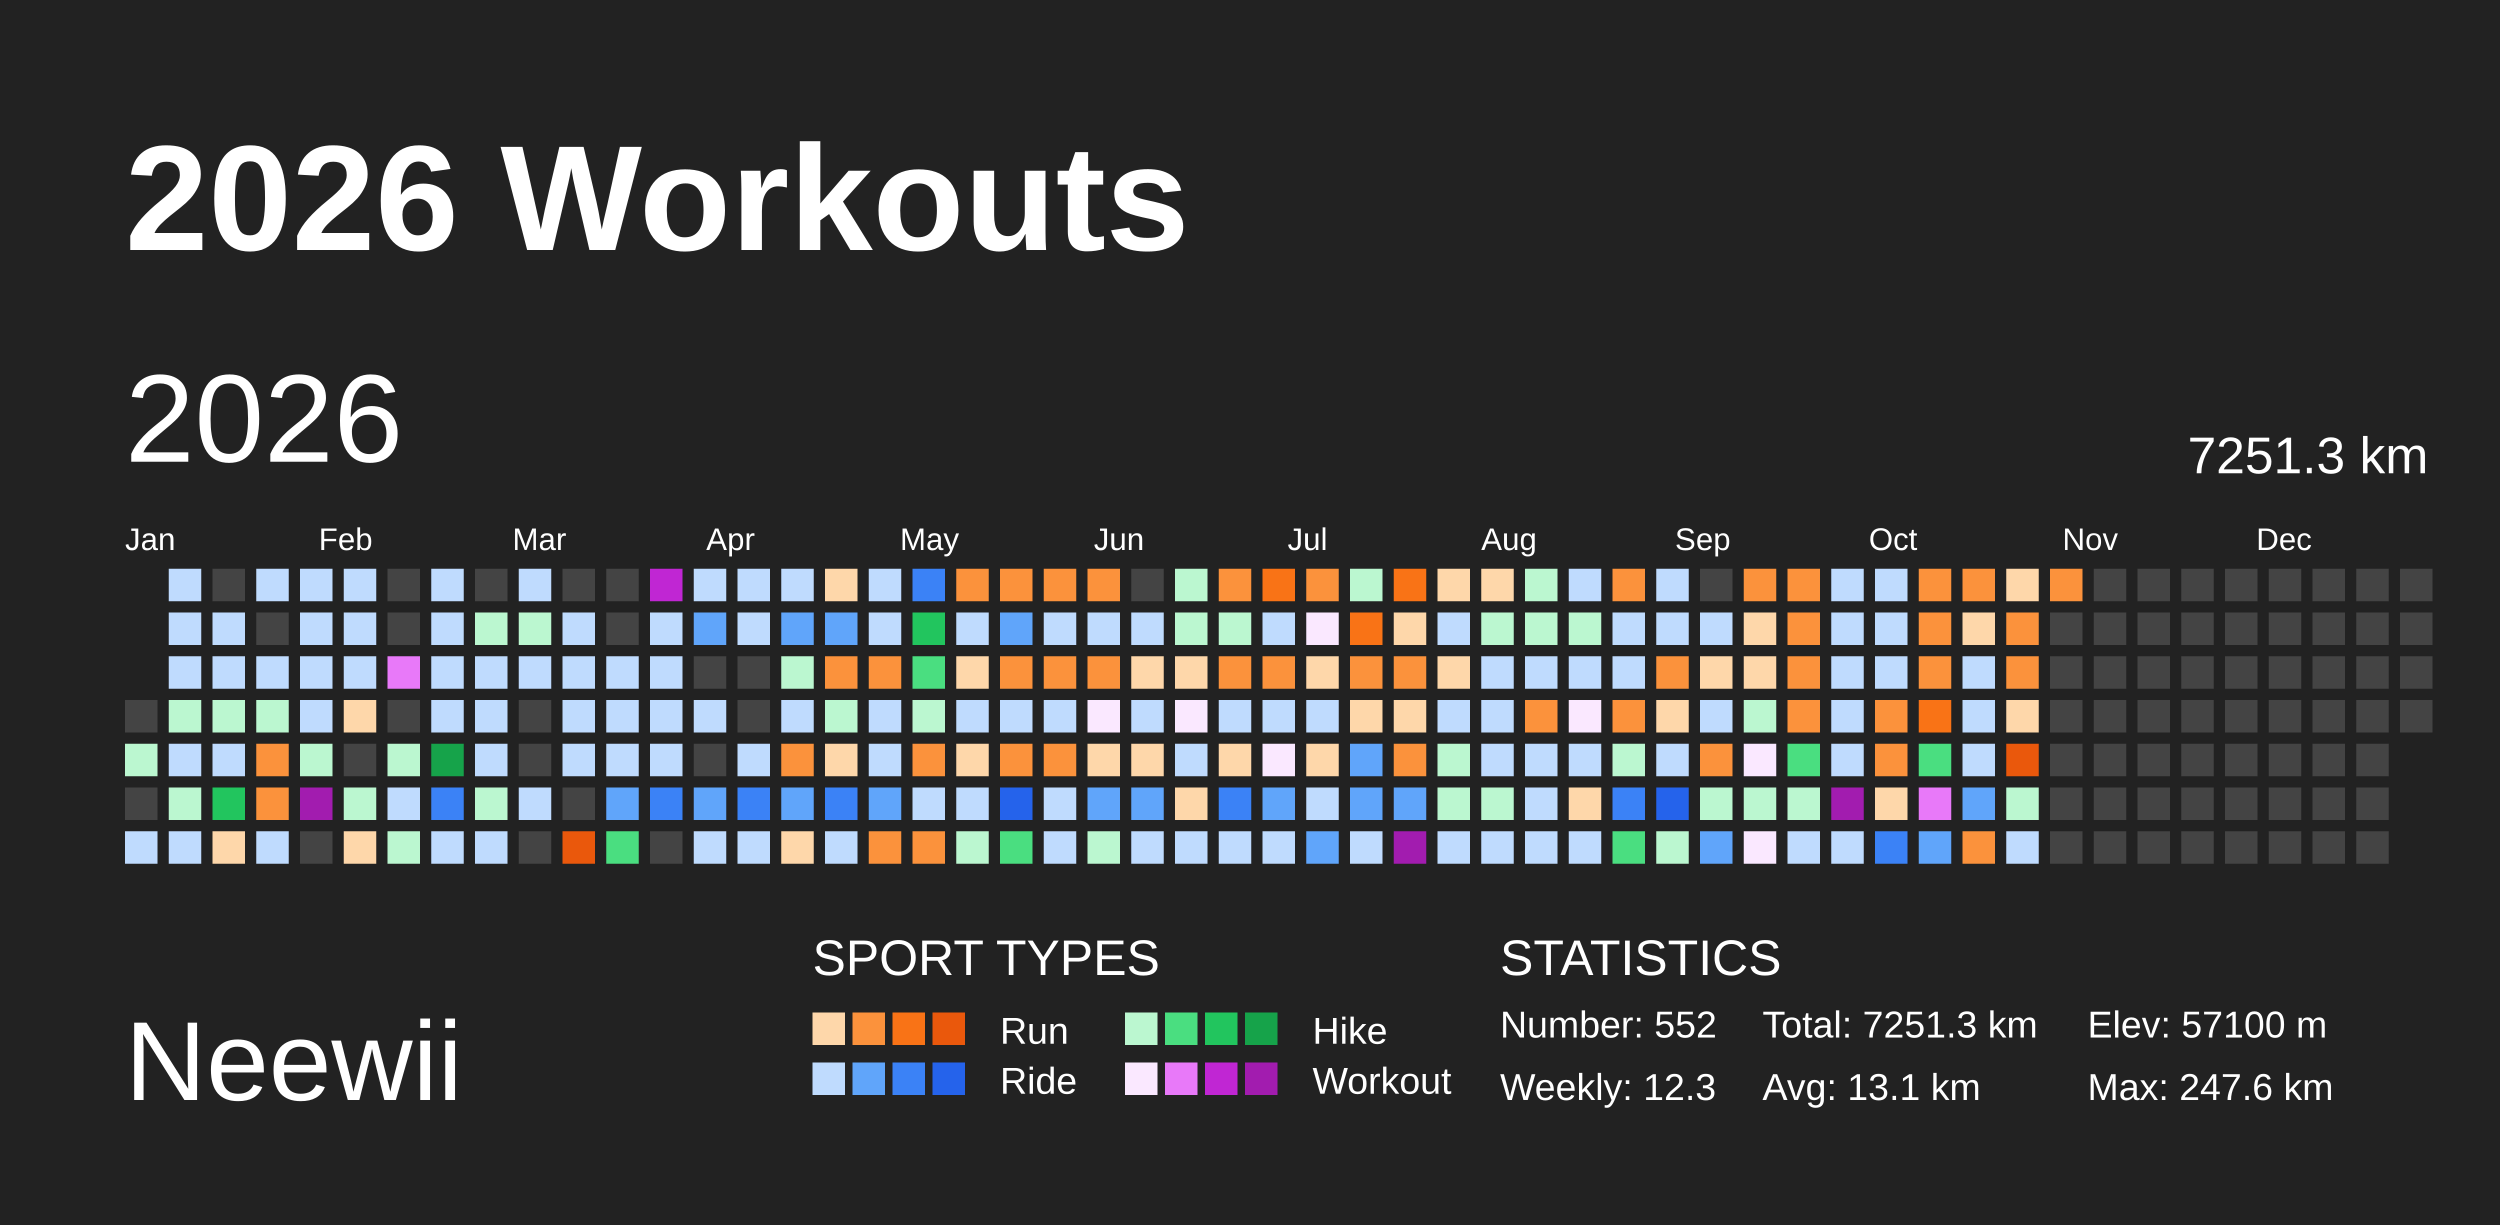
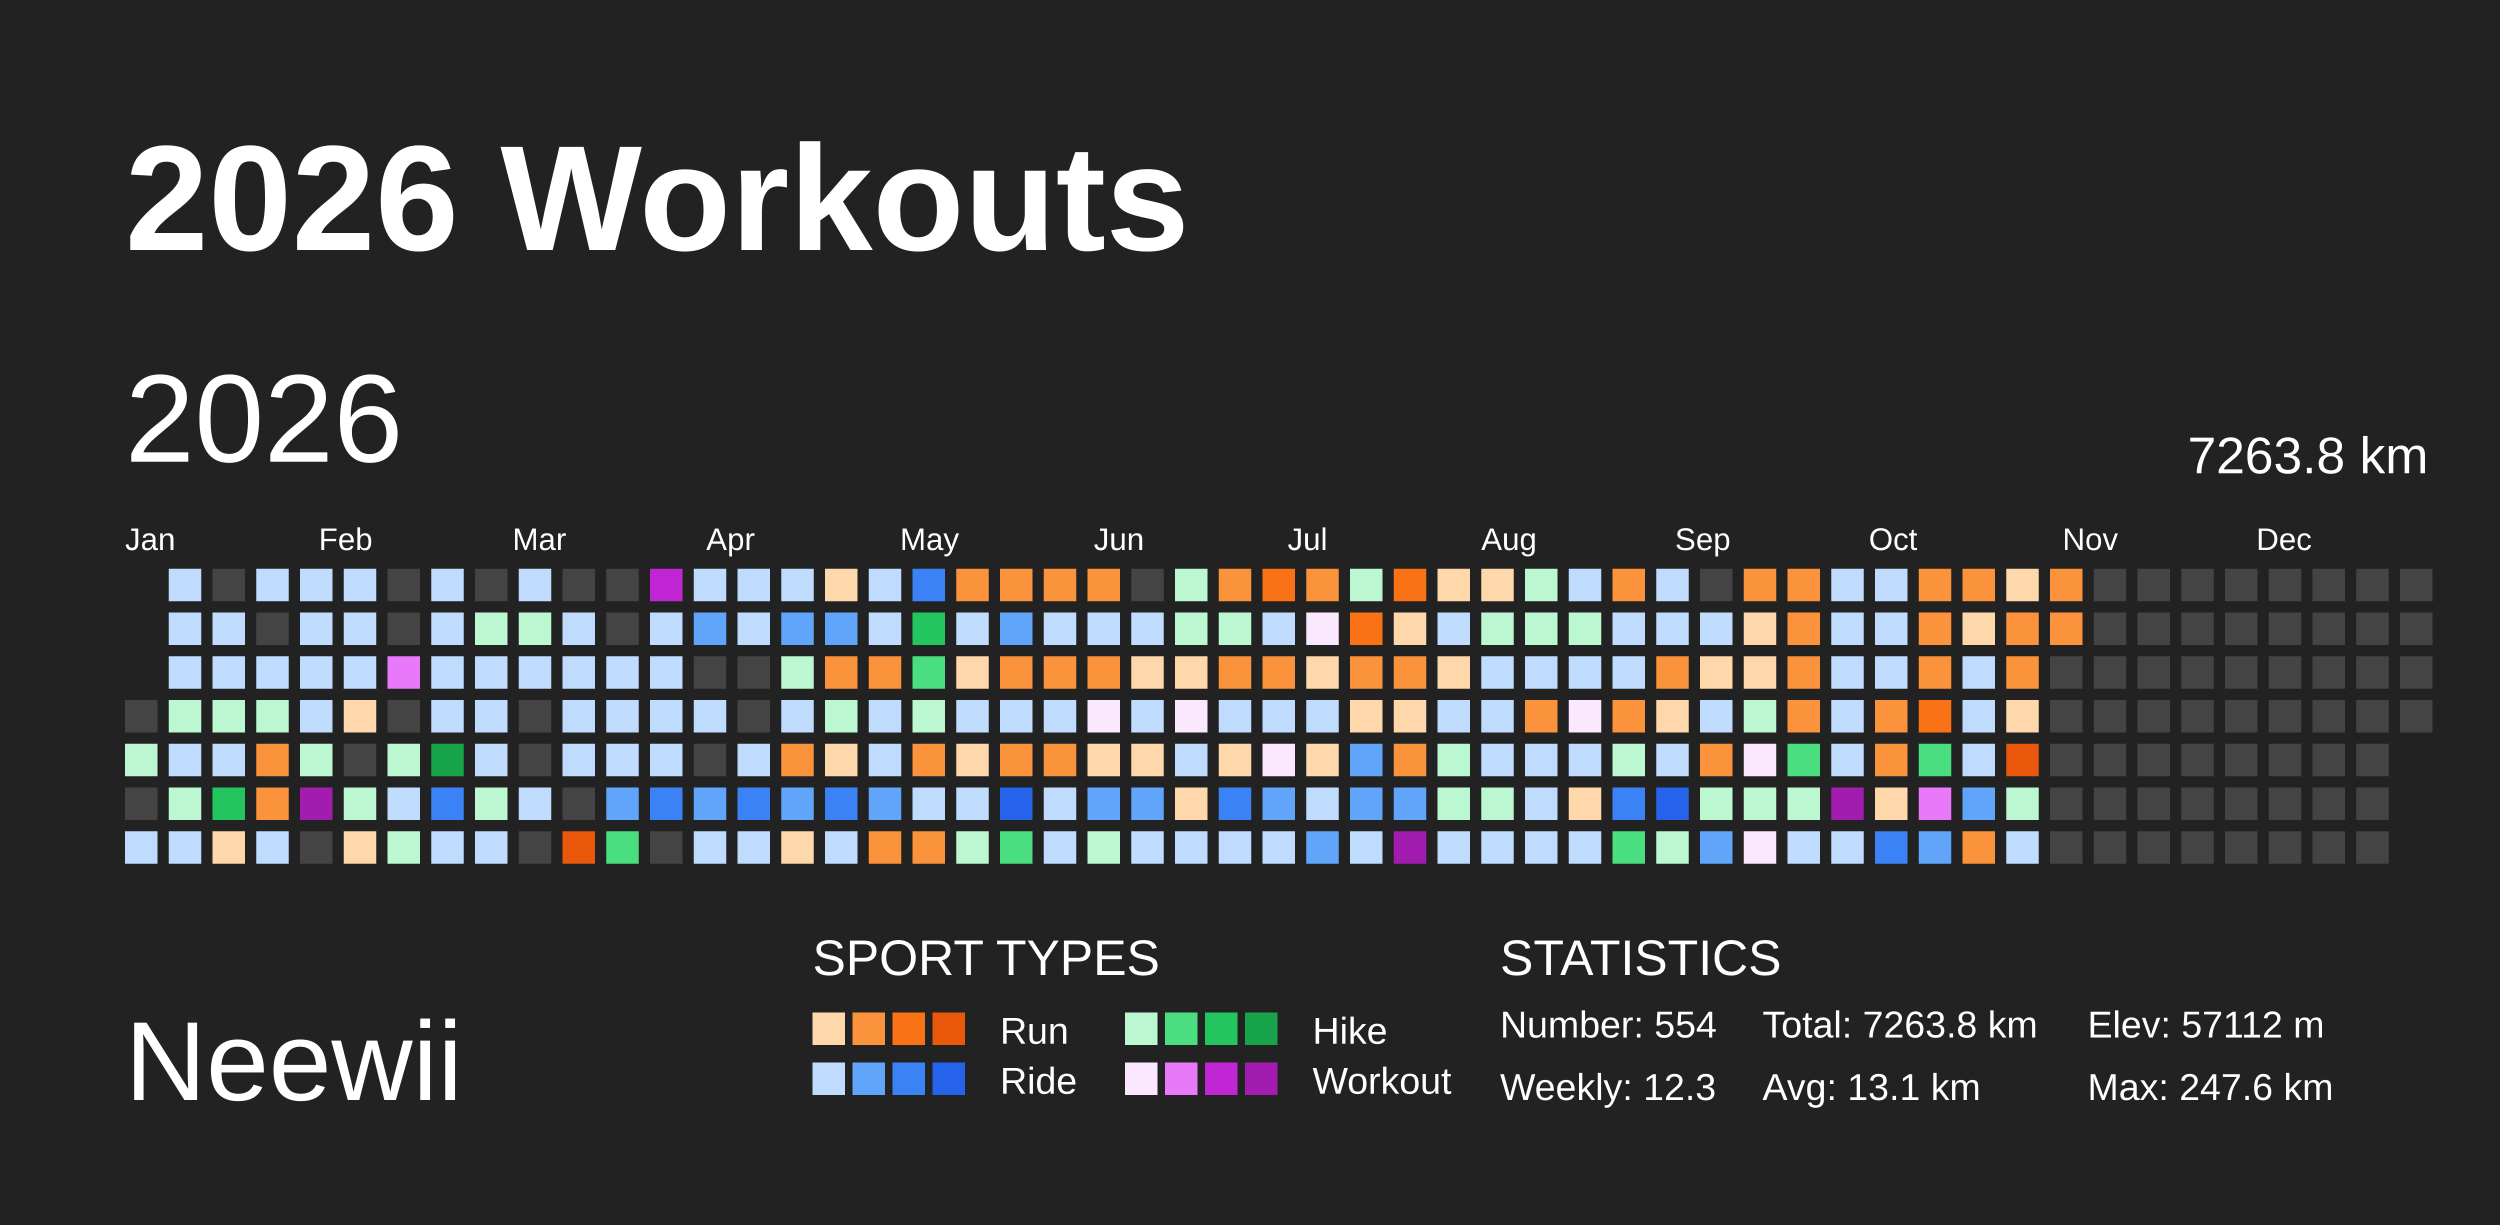
<svg xmlns="http://www.w3.org/2000/svg" baseProfile="full" height="98mm" version="1.1" viewBox="0,0,200,98" width="200mm">
  <defs />
  <rect fill="#222222" height="98" width="200" x="0" y="0" />
  <text fill="#FFFFFF" style="font-size:12px; font-family:Arial; font-weight:bold;" x="10" y="20">2026 Workouts</text>
  <text fill="#FFFFFF" style="font-size:9px; font-family:Arial" x="10" y="88">Neewii</text>
  <text fill="#FFFFFF" style="font-size:4px; font-family:Arial" x="65" y="78">SPORT TYPES</text>
  <rect fill="#fed7aa" height="2.6" width="2.6" x="65.0" y="81" />
  <rect fill="#fb923c" height="2.6" width="2.6" x="68.2" y="81" />
  <rect fill="#f97316" height="2.6" width="2.6" x="71.4" y="81" />
  <rect fill="#ea580c" height="2.6" width="2.6" x="74.6" y="81" />
  <text fill="#FFFFFF" style="font-size:3px; font-family:Arial" x="80" y="83.5">Run</text>
  <rect fill="#bbf7d0" height="2.6" width="2.6" x="90.0" y="81" />
  <rect fill="#4ade80" height="2.6" width="2.6" x="93.2" y="81" />
  <rect fill="#22c55e" height="2.6" width="2.6" x="96.4" y="81" />
  <rect fill="#16a34a" height="2.6" width="2.6" x="99.6" y="81" />
  <text fill="#FFFFFF" style="font-size:3px; font-family:Arial" x="105" y="83.5">Hike</text>
  <rect fill="#bfdbfe" height="2.6" width="2.6" x="65.0" y="85" />
  <rect fill="#60a5fa" height="2.6" width="2.6" x="68.2" y="85" />
  <rect fill="#3b82f6" height="2.6" width="2.6" x="71.4" y="85" />
  <rect fill="#2563eb" height="2.6" width="2.6" x="74.6" y="85" />
  <text fill="#FFFFFF" style="font-size:3px; font-family:Arial" x="80" y="87.5">Ride</text>
  <rect fill="#fae8ff" height="2.6" width="2.6" x="90.0" y="85" />
  <rect fill="#e879f9" height="2.6" width="2.6" x="93.2" y="85" />
  <rect fill="#c026d3" height="2.6" width="2.6" x="96.4" y="85" />
  <rect fill="#a21caf" height="2.6" width="2.6" x="99.6" y="85" />
  <text fill="#FFFFFF" style="font-size:3px; font-family:Arial" x="105" y="87.5">Workout</text>
  <text fill="#FFFFFF" style="font-size:4px; font-family:Arial" x="120" y="78">STATISTICS</text>
-   <text fill="#FFFFFF" style="font-size:3px; font-family:Arial" x="120" y="83">Number: 552</text>
+   <text fill="#FFFFFF" style="font-size:3px; font-family:Arial" x="120" y="83">Number: 554</text>
  <text fill="#FFFFFF" style="font-size:3px; font-family:Arial" x="120" y="88">Weekly: 12.3</text>
-   <text fill="#FFFFFF" style="font-size:3px; font-family:Arial" x="141" y="83">Total: 7251.3 km</text>
+   <text fill="#FFFFFF" style="font-size:3px; font-family:Arial" x="141" y="83">Total: 7263.8 km</text>
  <text fill="#FFFFFF" style="font-size:3px; font-family:Arial" x="141" y="88">Avg: 13.1 km</text>
-   <text fill="#FFFFFF" style="font-size:3px; font-family:Arial" x="167" y="83">Elev: 57100 m</text>
+   <text fill="#FFFFFF" style="font-size:3px; font-family:Arial" x="167" y="83">Elev: 57112 m</text>
  <text fill="#FFFFFF" style="font-size:3px; font-family:Arial" x="167" y="88">Max: 247.6 km</text>
  <text dominant-baseline="hanging" fill="#FFFFFF" style="font-size:10.0px; font-family:Arial;" x="10" y="30">2026</text>
-   <text dominant-baseline="hanging" fill="#FFFFFF" style="font-size:4.125px; font-family:Arial;" x="175" y="35">7251.3 km</text>
+   <text dominant-baseline="hanging" fill="#FFFFFF" style="font-size:4.125px; font-family:Arial;" x="175" y="35">7263.8 km</text>
  <text fill="#FFFFFF" style="font-size:2.5px; font-family:Arial" x="10.0" y="44">Jan</text>
  <text fill="#FFFFFF" style="font-size:2.5px; font-family:Arial" x="25.5" y="44">Feb</text>
  <text fill="#FFFFFF" style="font-size:2.5px; font-family:Arial" x="41.0" y="44">Mar</text>
  <text fill="#FFFFFF" style="font-size:2.5px; font-family:Arial" x="56.5" y="44">Apr</text>
  <text fill="#FFFFFF" style="font-size:2.5px; font-family:Arial" x="72.0" y="44">May</text>
  <text fill="#FFFFFF" style="font-size:2.5px; font-family:Arial" x="87.5" y="44">Jun</text>
  <text fill="#FFFFFF" style="font-size:2.5px; font-family:Arial" x="103.0" y="44">Jul</text>
  <text fill="#FFFFFF" style="font-size:2.5px; font-family:Arial" x="118.5" y="44">Aug</text>
  <text fill="#FFFFFF" style="font-size:2.5px; font-family:Arial" x="134.0" y="44">Sep</text>
  <text fill="#FFFFFF" style="font-size:2.5px; font-family:Arial" x="149.5" y="44">Oct</text>
  <text fill="#FFFFFF" style="font-size:2.5px; font-family:Arial" x="165.0" y="44">Nov</text>
  <text fill="#FFFFFF" style="font-size:2.5px; font-family:Arial" x="180.5" y="44">Dec</text>
  <rect fill="#444444" height="2.6" width="2.6" x="10.0" y="56.0" />
  <rect fill="#bbf7d0" height="2.6" width="2.6" x="10.0" y="59.5" />
  <rect fill="#444444" height="2.6" width="2.6" x="10.0" y="63.0" />
  <rect fill="#bfdbfe" height="2.6" width="2.6" x="10.0" y="66.5" />
  <rect fill="#bfdbfe" height="2.6" width="2.6" x="13.5" y="45.5" />
  <rect fill="#bfdbfe" height="2.6" width="2.6" x="13.5" y="49.0" />
  <rect fill="#bfdbfe" height="2.6" width="2.6" x="13.5" y="52.5" />
  <rect fill="#bbf7d0" height="2.6" width="2.6" x="13.5" y="56.0" />
  <rect fill="#bfdbfe" height="2.6" width="2.6" x="13.5" y="59.5" />
  <rect fill="#bbf7d0" height="2.6" width="2.6" x="13.5" y="63.0" />
  <rect fill="#bfdbfe" height="2.6" width="2.6" x="13.5" y="66.5" />
  <rect fill="#444444" height="2.6" width="2.6" x="17.0" y="45.5" />
  <rect fill="#bfdbfe" height="2.6" width="2.6" x="17.0" y="49.0" />
  <rect fill="#bfdbfe" height="2.6" width="2.6" x="17.0" y="52.5" />
  <rect fill="#bbf7d0" height="2.6" width="2.6" x="17.0" y="56.0" />
  <rect fill="#bfdbfe" height="2.6" width="2.6" x="17.0" y="59.5" />
  <rect fill="#22c55e" height="2.6" width="2.6" x="17.0" y="63.0" />
  <rect fill="#fed7aa" height="2.6" width="2.6" x="17.0" y="66.5" />
  <rect fill="#bfdbfe" height="2.6" width="2.6" x="20.5" y="45.5" />
  <rect fill="#444444" height="2.6" width="2.6" x="20.5" y="49.0" />
  <rect fill="#bfdbfe" height="2.6" width="2.6" x="20.5" y="52.5" />
  <rect fill="#bbf7d0" height="2.6" width="2.6" x="20.5" y="56.0" />
  <rect fill="#fb923c" height="2.6" width="2.6" x="20.5" y="59.5" />
  <rect fill="#fb923c" height="2.6" width="2.6" x="20.5" y="63.0" />
  <rect fill="#bfdbfe" height="2.6" width="2.6" x="20.5" y="66.5" />
  <rect fill="#bfdbfe" height="2.6" width="2.6" x="24.0" y="45.5" />
  <rect fill="#bfdbfe" height="2.6" width="2.6" x="24.0" y="49.0" />
  <rect fill="#bfdbfe" height="2.6" width="2.6" x="24.0" y="52.5" />
  <rect fill="#bfdbfe" height="2.6" width="2.6" x="24.0" y="56.0" />
  <rect fill="#bbf7d0" height="2.6" width="2.6" x="24.0" y="59.5" />
  <rect fill="#a21caf" height="2.6" width="2.6" x="24.0" y="63.0" />
  <rect fill="#444444" height="2.6" width="2.6" x="24.0" y="66.5" />
  <rect fill="#bfdbfe" height="2.6" width="2.6" x="27.5" y="45.5" />
  <rect fill="#bfdbfe" height="2.6" width="2.6" x="27.5" y="49.0" />
  <rect fill="#bfdbfe" height="2.6" width="2.6" x="27.5" y="52.5" />
  <rect fill="#fed7aa" height="2.6" width="2.6" x="27.5" y="56.0" />
  <rect fill="#444444" height="2.6" width="2.6" x="27.5" y="59.5" />
  <rect fill="#bbf7d0" height="2.6" width="2.6" x="27.5" y="63.0" />
  <rect fill="#fed7aa" height="2.6" width="2.6" x="27.5" y="66.5" />
  <rect fill="#444444" height="2.6" width="2.6" x="31.0" y="45.5" />
  <rect fill="#444444" height="2.6" width="2.6" x="31.0" y="49.0" />
  <rect fill="#e879f9" height="2.6" width="2.6" x="31.0" y="52.5" />
  <rect fill="#444444" height="2.6" width="2.6" x="31.0" y="56.0" />
  <rect fill="#bbf7d0" height="2.6" width="2.6" x="31.0" y="59.5" />
  <rect fill="#bfdbfe" height="2.6" width="2.6" x="31.0" y="63.0" />
  <rect fill="#bbf7d0" height="2.6" width="2.6" x="31.0" y="66.5" />
  <rect fill="#bfdbfe" height="2.6" width="2.6" x="34.5" y="45.5" />
  <rect fill="#bfdbfe" height="2.6" width="2.6" x="34.5" y="49.0" />
  <rect fill="#bfdbfe" height="2.6" width="2.6" x="34.5" y="52.5" />
  <rect fill="#bfdbfe" height="2.6" width="2.6" x="34.5" y="56.0" />
  <rect fill="#16a34a" height="2.6" width="2.6" x="34.5" y="59.5" />
  <rect fill="#3b82f6" height="2.6" width="2.6" x="34.5" y="63.0" />
  <rect fill="#bfdbfe" height="2.6" width="2.6" x="34.5" y="66.5" />
  <rect fill="#444444" height="2.6" width="2.6" x="38.0" y="45.5" />
  <rect fill="#bbf7d0" height="2.6" width="2.6" x="38.0" y="49.0" />
  <rect fill="#bfdbfe" height="2.6" width="2.6" x="38.0" y="52.5" />
  <rect fill="#bfdbfe" height="2.6" width="2.6" x="38.0" y="56.0" />
  <rect fill="#bfdbfe" height="2.6" width="2.6" x="38.0" y="59.5" />
  <rect fill="#bbf7d0" height="2.6" width="2.6" x="38.0" y="63.0" />
  <rect fill="#bfdbfe" height="2.6" width="2.6" x="38.0" y="66.5" />
  <rect fill="#bfdbfe" height="2.6" width="2.6" x="41.5" y="45.5" />
  <rect fill="#bbf7d0" height="2.6" width="2.6" x="41.5" y="49.0" />
  <rect fill="#bfdbfe" height="2.6" width="2.6" x="41.5" y="52.5" />
  <rect fill="#444444" height="2.6" width="2.6" x="41.5" y="56.0" />
  <rect fill="#444444" height="2.6" width="2.6" x="41.5" y="59.5" />
  <rect fill="#bfdbfe" height="2.6" width="2.6" x="41.5" y="63.0" />
  <rect fill="#444444" height="2.6" width="2.6" x="41.5" y="66.5" />
  <rect fill="#444444" height="2.6" width="2.6" x="45.0" y="45.5" />
  <rect fill="#bfdbfe" height="2.6" width="2.6" x="45.0" y="49.0" />
  <rect fill="#bfdbfe" height="2.6" width="2.6" x="45.0" y="52.5" />
  <rect fill="#bfdbfe" height="2.6" width="2.6" x="45.0" y="56.0" />
  <rect fill="#bfdbfe" height="2.6" width="2.6" x="45.0" y="59.5" />
  <rect fill="#444444" height="2.6" width="2.6" x="45.0" y="63.0" />
  <rect fill="#ea580c" height="2.6" width="2.6" x="45.0" y="66.5" />
  <rect fill="#444444" height="2.6" width="2.6" x="48.5" y="45.5" />
  <rect fill="#444444" height="2.6" width="2.6" x="48.5" y="49.0" />
  <rect fill="#bfdbfe" height="2.6" width="2.6" x="48.5" y="52.5" />
  <rect fill="#bfdbfe" height="2.6" width="2.6" x="48.5" y="56.0" />
  <rect fill="#bfdbfe" height="2.6" width="2.6" x="48.5" y="59.5" />
  <rect fill="#60a5fa" height="2.6" width="2.6" x="48.5" y="63.0" />
  <rect fill="#4ade80" height="2.6" width="2.6" x="48.5" y="66.5" />
  <rect fill="#c026d3" height="2.6" width="2.6" x="52.0" y="45.5" />
  <rect fill="#bfdbfe" height="2.6" width="2.6" x="52.0" y="49.0" />
  <rect fill="#bfdbfe" height="2.6" width="2.6" x="52.0" y="52.5" />
  <rect fill="#bfdbfe" height="2.6" width="2.6" x="52.0" y="56.0" />
  <rect fill="#bfdbfe" height="2.6" width="2.6" x="52.0" y="59.5" />
  <rect fill="#3b82f6" height="2.6" width="2.6" x="52.0" y="63.0" />
  <rect fill="#444444" height="2.6" width="2.6" x="52.0" y="66.5" />
  <rect fill="#bfdbfe" height="2.6" width="2.6" x="55.5" y="45.5" />
  <rect fill="#60a5fa" height="2.6" width="2.6" x="55.5" y="49.0" />
  <rect fill="#444444" height="2.6" width="2.6" x="55.5" y="52.5" />
  <rect fill="#bfdbfe" height="2.6" width="2.6" x="55.5" y="56.0" />
  <rect fill="#444444" height="2.6" width="2.6" x="55.5" y="59.5" />
  <rect fill="#60a5fa" height="2.6" width="2.6" x="55.5" y="63.0" />
  <rect fill="#bfdbfe" height="2.6" width="2.6" x="55.5" y="66.5" />
  <rect fill="#bfdbfe" height="2.6" width="2.6" x="59.0" y="45.5" />
  <rect fill="#bfdbfe" height="2.6" width="2.6" x="59.0" y="49.0" />
  <rect fill="#444444" height="2.6" width="2.6" x="59.0" y="52.5" />
  <rect fill="#444444" height="2.6" width="2.6" x="59.0" y="56.0" />
  <rect fill="#bfdbfe" height="2.6" width="2.6" x="59.0" y="59.5" />
  <rect fill="#3b82f6" height="2.6" width="2.6" x="59.0" y="63.0" />
  <rect fill="#bfdbfe" height="2.6" width="2.6" x="59.0" y="66.5" />
  <rect fill="#bfdbfe" height="2.6" width="2.6" x="62.5" y="45.5" />
  <rect fill="#60a5fa" height="2.6" width="2.6" x="62.5" y="49.0" />
  <rect fill="#bbf7d0" height="2.6" width="2.6" x="62.5" y="52.5" />
  <rect fill="#bfdbfe" height="2.6" width="2.6" x="62.5" y="56.0" />
  <rect fill="#fb923c" height="2.6" width="2.6" x="62.5" y="59.5" />
  <rect fill="#60a5fa" height="2.6" width="2.6" x="62.5" y="63.0" />
  <rect fill="#fed7aa" height="2.6" width="2.6" x="62.5" y="66.5" />
  <rect fill="#fed7aa" height="2.6" width="2.6" x="66.0" y="45.5" />
  <rect fill="#60a5fa" height="2.6" width="2.6" x="66.0" y="49.0" />
  <rect fill="#fb923c" height="2.6" width="2.6" x="66.0" y="52.5" />
  <rect fill="#bbf7d0" height="2.6" width="2.6" x="66.0" y="56.0" />
  <rect fill="#fed7aa" height="2.6" width="2.6" x="66.0" y="59.5" />
  <rect fill="#3b82f6" height="2.6" width="2.6" x="66.0" y="63.0" />
  <rect fill="#bfdbfe" height="2.6" width="2.6" x="66.0" y="66.5" />
  <rect fill="#bfdbfe" height="2.6" width="2.6" x="69.5" y="45.5" />
  <rect fill="#bfdbfe" height="2.6" width="2.6" x="69.5" y="49.0" />
  <rect fill="#fb923c" height="2.6" width="2.6" x="69.5" y="52.5" />
  <rect fill="#bfdbfe" height="2.6" width="2.6" x="69.5" y="56.0" />
  <rect fill="#bfdbfe" height="2.6" width="2.6" x="69.5" y="59.5" />
  <rect fill="#60a5fa" height="2.6" width="2.6" x="69.5" y="63.0" />
  <rect fill="#fb923c" height="2.6" width="2.6" x="69.5" y="66.5" />
  <rect fill="#3b82f6" height="2.6" width="2.6" x="73.0" y="45.5" />
  <rect fill="#22c55e" height="2.6" width="2.6" x="73.0" y="49.0" />
  <rect fill="#4ade80" height="2.6" width="2.6" x="73.0" y="52.5" />
  <rect fill="#bbf7d0" height="2.6" width="2.6" x="73.0" y="56.0" />
  <rect fill="#fb923c" height="2.6" width="2.6" x="73.0" y="59.5" />
  <rect fill="#bfdbfe" height="2.6" width="2.6" x="73.0" y="63.0" />
  <rect fill="#fb923c" height="2.6" width="2.6" x="73.0" y="66.5" />
  <rect fill="#fb923c" height="2.6" width="2.6" x="76.5" y="45.5" />
  <rect fill="#bfdbfe" height="2.6" width="2.6" x="76.5" y="49.0" />
  <rect fill="#fed7aa" height="2.6" width="2.6" x="76.5" y="52.5" />
  <rect fill="#bfdbfe" height="2.6" width="2.6" x="76.5" y="56.0" />
  <rect fill="#fed7aa" height="2.6" width="2.6" x="76.5" y="59.5" />
  <rect fill="#bfdbfe" height="2.6" width="2.6" x="76.5" y="63.0" />
  <rect fill="#bbf7d0" height="2.6" width="2.6" x="76.5" y="66.5" />
  <rect fill="#fb923c" height="2.6" width="2.6" x="80.0" y="45.5" />
  <rect fill="#60a5fa" height="2.6" width="2.6" x="80.0" y="49.0" />
  <rect fill="#fb923c" height="2.6" width="2.6" x="80.0" y="52.5" />
  <rect fill="#bfdbfe" height="2.6" width="2.6" x="80.0" y="56.0" />
  <rect fill="#fb923c" height="2.6" width="2.6" x="80.0" y="59.5" />
  <rect fill="#2563eb" height="2.6" width="2.6" x="80.0" y="63.0" />
  <rect fill="#4ade80" height="2.6" width="2.6" x="80.0" y="66.5" />
  <rect fill="#fb923c" height="2.6" width="2.6" x="83.5" y="45.5" />
  <rect fill="#bfdbfe" height="2.6" width="2.6" x="83.5" y="49.0" />
  <rect fill="#fb923c" height="2.6" width="2.6" x="83.5" y="52.5" />
  <rect fill="#bfdbfe" height="2.6" width="2.6" x="83.5" y="56.0" />
  <rect fill="#fb923c" height="2.6" width="2.6" x="83.5" y="59.5" />
  <rect fill="#bfdbfe" height="2.6" width="2.6" x="83.5" y="63.0" />
  <rect fill="#bfdbfe" height="2.6" width="2.6" x="83.5" y="66.5" />
  <rect fill="#fb923c" height="2.6" width="2.6" x="87.0" y="45.5" />
  <rect fill="#bfdbfe" height="2.6" width="2.6" x="87.0" y="49.0" />
  <rect fill="#fb923c" height="2.6" width="2.6" x="87.0" y="52.5" />
  <rect fill="#fae8ff" height="2.6" width="2.6" x="87.0" y="56.0" />
  <rect fill="#fed7aa" height="2.6" width="2.6" x="87.0" y="59.5" />
  <rect fill="#60a5fa" height="2.6" width="2.6" x="87.0" y="63.0" />
  <rect fill="#bbf7d0" height="2.6" width="2.6" x="87.0" y="66.5" />
  <rect fill="#444444" height="2.6" width="2.6" x="90.5" y="45.5" />
  <rect fill="#bfdbfe" height="2.6" width="2.6" x="90.5" y="49.0" />
  <rect fill="#fed7aa" height="2.6" width="2.6" x="90.5" y="52.5" />
  <rect fill="#bfdbfe" height="2.6" width="2.6" x="90.5" y="56.0" />
  <rect fill="#fed7aa" height="2.6" width="2.6" x="90.5" y="59.5" />
  <rect fill="#60a5fa" height="2.6" width="2.6" x="90.5" y="63.0" />
  <rect fill="#bfdbfe" height="2.6" width="2.6" x="90.5" y="66.5" />
  <rect fill="#bbf7d0" height="2.6" width="2.6" x="94.0" y="45.5" />
  <rect fill="#bbf7d0" height="2.6" width="2.6" x="94.0" y="49.0" />
  <rect fill="#fed7aa" height="2.6" width="2.6" x="94.0" y="52.5" />
  <rect fill="#fae8ff" height="2.6" width="2.6" x="94.0" y="56.0" />
  <rect fill="#bfdbfe" height="2.6" width="2.6" x="94.0" y="59.5" />
  <rect fill="#fed7aa" height="2.6" width="2.6" x="94.0" y="63.0" />
  <rect fill="#bfdbfe" height="2.6" width="2.6" x="94.0" y="66.5" />
  <rect fill="#fb923c" height="2.6" width="2.6" x="97.5" y="45.5" />
  <rect fill="#bbf7d0" height="2.6" width="2.6" x="97.5" y="49.0" />
  <rect fill="#fb923c" height="2.6" width="2.6" x="97.5" y="52.5" />
  <rect fill="#bfdbfe" height="2.6" width="2.6" x="97.5" y="56.0" />
  <rect fill="#fed7aa" height="2.6" width="2.6" x="97.5" y="59.5" />
  <rect fill="#3b82f6" height="2.6" width="2.6" x="97.5" y="63.0" />
  <rect fill="#bfdbfe" height="2.6" width="2.6" x="97.5" y="66.5" />
  <rect fill="#f97316" height="2.6" width="2.6" x="101.0" y="45.5" />
  <rect fill="#bfdbfe" height="2.6" width="2.6" x="101.0" y="49.0" />
  <rect fill="#fb923c" height="2.6" width="2.6" x="101.0" y="52.5" />
  <rect fill="#bfdbfe" height="2.6" width="2.6" x="101.0" y="56.0" />
  <rect fill="#fae8ff" height="2.6" width="2.6" x="101.0" y="59.5" />
  <rect fill="#60a5fa" height="2.6" width="2.6" x="101.0" y="63.0" />
  <rect fill="#bfdbfe" height="2.6" width="2.6" x="101.0" y="66.5" />
  <rect fill="#fb923c" height="2.6" width="2.6" x="104.5" y="45.5" />
  <rect fill="#fae8ff" height="2.6" width="2.6" x="104.5" y="49.0" />
  <rect fill="#fed7aa" height="2.6" width="2.6" x="104.5" y="52.5" />
  <rect fill="#bfdbfe" height="2.6" width="2.6" x="104.5" y="56.0" />
  <rect fill="#fed7aa" height="2.6" width="2.6" x="104.5" y="59.5" />
  <rect fill="#bfdbfe" height="2.6" width="2.6" x="104.5" y="63.0" />
  <rect fill="#60a5fa" height="2.6" width="2.6" x="104.5" y="66.5" />
  <rect fill="#bbf7d0" height="2.6" width="2.6" x="108.0" y="45.5" />
  <rect fill="#f97316" height="2.6" width="2.6" x="108.0" y="49.0" />
  <rect fill="#fb923c" height="2.6" width="2.6" x="108.0" y="52.5" />
  <rect fill="#fed7aa" height="2.6" width="2.6" x="108.0" y="56.0" />
  <rect fill="#60a5fa" height="2.6" width="2.6" x="108.0" y="59.5" />
  <rect fill="#60a5fa" height="2.6" width="2.6" x="108.0" y="63.0" />
  <rect fill="#bfdbfe" height="2.6" width="2.6" x="108.0" y="66.5" />
  <rect fill="#f97316" height="2.6" width="2.6" x="111.5" y="45.5" />
  <rect fill="#fed7aa" height="2.6" width="2.6" x="111.5" y="49.0" />
  <rect fill="#fb923c" height="2.6" width="2.6" x="111.5" y="52.5" />
  <rect fill="#fed7aa" height="2.6" width="2.6" x="111.5" y="56.0" />
  <rect fill="#fb923c" height="2.6" width="2.6" x="111.5" y="59.5" />
  <rect fill="#60a5fa" height="2.6" width="2.6" x="111.5" y="63.0" />
  <rect fill="#a21caf" height="2.6" width="2.6" x="111.5" y="66.5" />
  <rect fill="#fed7aa" height="2.6" width="2.6" x="115.0" y="45.5" />
  <rect fill="#bfdbfe" height="2.6" width="2.6" x="115.0" y="49.0" />
  <rect fill="#fed7aa" height="2.6" width="2.6" x="115.0" y="52.5" />
  <rect fill="#bfdbfe" height="2.6" width="2.6" x="115.0" y="56.0" />
  <rect fill="#bbf7d0" height="2.6" width="2.6" x="115.0" y="59.5" />
  <rect fill="#bbf7d0" height="2.6" width="2.6" x="115.0" y="63.0" />
  <rect fill="#bfdbfe" height="2.6" width="2.6" x="115.0" y="66.5" />
  <rect fill="#fed7aa" height="2.6" width="2.6" x="118.5" y="45.5" />
  <rect fill="#bbf7d0" height="2.6" width="2.6" x="118.5" y="49.0" />
  <rect fill="#bfdbfe" height="2.6" width="2.6" x="118.5" y="52.5" />
  <rect fill="#bfdbfe" height="2.6" width="2.6" x="118.5" y="56.0" />
  <rect fill="#bfdbfe" height="2.6" width="2.6" x="118.5" y="59.5" />
  <rect fill="#bbf7d0" height="2.6" width="2.6" x="118.5" y="63.0" />
  <rect fill="#bfdbfe" height="2.6" width="2.6" x="118.5" y="66.5" />
  <rect fill="#bbf7d0" height="2.6" width="2.6" x="122.0" y="45.5" />
  <rect fill="#bbf7d0" height="2.6" width="2.6" x="122.0" y="49.0" />
  <rect fill="#bfdbfe" height="2.6" width="2.6" x="122.0" y="52.5" />
  <rect fill="#fb923c" height="2.6" width="2.6" x="122.0" y="56.0" />
  <rect fill="#bfdbfe" height="2.6" width="2.6" x="122.0" y="59.5" />
  <rect fill="#bfdbfe" height="2.6" width="2.6" x="122.0" y="63.0" />
  <rect fill="#bfdbfe" height="2.6" width="2.6" x="122.0" y="66.5" />
  <rect fill="#bfdbfe" height="2.6" width="2.6" x="125.5" y="45.5" />
  <rect fill="#bbf7d0" height="2.6" width="2.6" x="125.5" y="49.0" />
  <rect fill="#bfdbfe" height="2.6" width="2.6" x="125.5" y="52.5" />
  <rect fill="#fae8ff" height="2.6" width="2.6" x="125.5" y="56.0" />
  <rect fill="#bfdbfe" height="2.6" width="2.6" x="125.5" y="59.5" />
  <rect fill="#fed7aa" height="2.6" width="2.6" x="125.5" y="63.0" />
  <rect fill="#bfdbfe" height="2.6" width="2.6" x="125.5" y="66.5" />
  <rect fill="#fb923c" height="2.6" width="2.6" x="129.0" y="45.5" />
  <rect fill="#bfdbfe" height="2.6" width="2.6" x="129.0" y="49.0" />
  <rect fill="#bfdbfe" height="2.6" width="2.6" x="129.0" y="52.5" />
  <rect fill="#fb923c" height="2.6" width="2.6" x="129.0" y="56.0" />
  <rect fill="#bbf7d0" height="2.6" width="2.6" x="129.0" y="59.5" />
  <rect fill="#3b82f6" height="2.6" width="2.6" x="129.0" y="63.0" />
  <rect fill="#4ade80" height="2.6" width="2.6" x="129.0" y="66.5" />
  <rect fill="#bfdbfe" height="2.6" width="2.6" x="132.5" y="45.5" />
  <rect fill="#bfdbfe" height="2.6" width="2.6" x="132.5" y="49.0" />
  <rect fill="#fb923c" height="2.6" width="2.6" x="132.5" y="52.5" />
  <rect fill="#fed7aa" height="2.6" width="2.6" x="132.5" y="56.0" />
  <rect fill="#bfdbfe" height="2.6" width="2.6" x="132.5" y="59.5" />
  <rect fill="#2563eb" height="2.6" width="2.6" x="132.5" y="63.0" />
  <rect fill="#bbf7d0" height="2.6" width="2.6" x="132.5" y="66.5" />
  <rect fill="#444444" height="2.6" width="2.6" x="136.0" y="45.5" />
  <rect fill="#bfdbfe" height="2.6" width="2.6" x="136.0" y="49.0" />
  <rect fill="#fed7aa" height="2.6" width="2.6" x="136.0" y="52.5" />
  <rect fill="#bfdbfe" height="2.6" width="2.6" x="136.0" y="56.0" />
  <rect fill="#fb923c" height="2.6" width="2.6" x="136.0" y="59.5" />
  <rect fill="#bbf7d0" height="2.6" width="2.6" x="136.0" y="63.0" />
  <rect fill="#60a5fa" height="2.6" width="2.6" x="136.0" y="66.5" />
  <rect fill="#fb923c" height="2.6" width="2.6" x="139.5" y="45.5" />
  <rect fill="#fed7aa" height="2.6" width="2.6" x="139.5" y="49.0" />
  <rect fill="#fed7aa" height="2.6" width="2.6" x="139.5" y="52.5" />
  <rect fill="#bbf7d0" height="2.6" width="2.6" x="139.5" y="56.0" />
  <rect fill="#fae8ff" height="2.6" width="2.6" x="139.5" y="59.5" />
  <rect fill="#bbf7d0" height="2.6" width="2.6" x="139.5" y="63.0" />
  <rect fill="#fae8ff" height="2.6" width="2.6" x="139.5" y="66.5" />
  <rect fill="#fb923c" height="2.6" width="2.6" x="143.0" y="45.5" />
  <rect fill="#fb923c" height="2.6" width="2.6" x="143.0" y="49.0" />
  <rect fill="#fb923c" height="2.6" width="2.6" x="143.0" y="52.5" />
  <rect fill="#fb923c" height="2.6" width="2.6" x="143.0" y="56.0" />
  <rect fill="#4ade80" height="2.6" width="2.6" x="143.0" y="59.5" />
  <rect fill="#bbf7d0" height="2.6" width="2.6" x="143.0" y="63.0" />
  <rect fill="#bfdbfe" height="2.6" width="2.6" x="143.0" y="66.5" />
  <rect fill="#bfdbfe" height="2.6" width="2.6" x="146.5" y="45.5" />
  <rect fill="#bfdbfe" height="2.6" width="2.6" x="146.5" y="49.0" />
  <rect fill="#bfdbfe" height="2.6" width="2.6" x="146.5" y="52.5" />
  <rect fill="#bfdbfe" height="2.6" width="2.6" x="146.5" y="56.0" />
  <rect fill="#bfdbfe" height="2.6" width="2.6" x="146.5" y="59.5" />
  <rect fill="#a21caf" height="2.6" width="2.6" x="146.5" y="63.0" />
  <rect fill="#bfdbfe" height="2.6" width="2.6" x="146.5" y="66.5" />
  <rect fill="#bfdbfe" height="2.6" width="2.6" x="150.0" y="45.5" />
  <rect fill="#bfdbfe" height="2.6" width="2.6" x="150.0" y="49.0" />
  <rect fill="#bfdbfe" height="2.6" width="2.6" x="150.0" y="52.5" />
  <rect fill="#fb923c" height="2.6" width="2.6" x="150.0" y="56.0" />
  <rect fill="#fb923c" height="2.6" width="2.6" x="150.0" y="59.5" />
  <rect fill="#fed7aa" height="2.6" width="2.6" x="150.0" y="63.0" />
  <rect fill="#3b82f6" height="2.6" width="2.6" x="150.0" y="66.5" />
  <rect fill="#fb923c" height="2.6" width="2.6" x="153.5" y="45.5" />
  <rect fill="#fb923c" height="2.6" width="2.6" x="153.5" y="49.0" />
  <rect fill="#fb923c" height="2.6" width="2.6" x="153.5" y="52.5" />
  <rect fill="#f97316" height="2.6" width="2.6" x="153.5" y="56.0" />
  <rect fill="#4ade80" height="2.6" width="2.6" x="153.5" y="59.5" />
  <rect fill="#e879f9" height="2.6" width="2.6" x="153.5" y="63.0" />
  <rect fill="#60a5fa" height="2.6" width="2.6" x="153.5" y="66.5" />
  <rect fill="#fb923c" height="2.6" width="2.6" x="157.0" y="45.5" />
  <rect fill="#fed7aa" height="2.6" width="2.6" x="157.0" y="49.0" />
  <rect fill="#bfdbfe" height="2.6" width="2.6" x="157.0" y="52.5" />
  <rect fill="#bfdbfe" height="2.6" width="2.6" x="157.0" y="56.0" />
  <rect fill="#bfdbfe" height="2.6" width="2.6" x="157.0" y="59.5" />
  <rect fill="#60a5fa" height="2.6" width="2.6" x="157.0" y="63.0" />
  <rect fill="#fb923c" height="2.6" width="2.6" x="157.0" y="66.5" />
  <rect fill="#fed7aa" height="2.6" width="2.6" x="160.5" y="45.5" />
  <rect fill="#fb923c" height="2.6" width="2.6" x="160.5" y="49.0" />
  <rect fill="#fb923c" height="2.6" width="2.6" x="160.5" y="52.5" />
  <rect fill="#fed7aa" height="2.6" width="2.6" x="160.5" y="56.0" />
  <rect fill="#ea580c" height="2.6" width="2.6" x="160.5" y="59.5" />
  <rect fill="#bbf7d0" height="2.6" width="2.6" x="160.5" y="63.0" />
  <rect fill="#bfdbfe" height="2.6" width="2.6" x="160.5" y="66.5" />
  <rect fill="#fb923c" height="2.6" width="2.6" x="164.0" y="45.5" />
-   <rect fill="#444444" height="2.6" width="2.6" x="164.0" y="49.0" />
+   <rect fill="#fb923c" height="2.6" width="2.6" x="164.0" y="49.0" />
  <rect fill="#444444" height="2.6" width="2.6" x="164.0" y="52.5" />
  <rect fill="#444444" height="2.6" width="2.6" x="164.0" y="56.0" />
  <rect fill="#444444" height="2.6" width="2.6" x="164.0" y="59.5" />
  <rect fill="#444444" height="2.6" width="2.6" x="164.0" y="63.0" />
  <rect fill="#444444" height="2.6" width="2.6" x="164.0" y="66.5" />
  <rect fill="#444444" height="2.6" width="2.6" x="167.5" y="45.5" />
  <rect fill="#444444" height="2.6" width="2.6" x="167.5" y="49.0" />
  <rect fill="#444444" height="2.6" width="2.6" x="167.5" y="52.5" />
  <rect fill="#444444" height="2.6" width="2.6" x="167.5" y="56.0" />
  <rect fill="#444444" height="2.6" width="2.6" x="167.5" y="59.5" />
  <rect fill="#444444" height="2.6" width="2.6" x="167.5" y="63.0" />
  <rect fill="#444444" height="2.6" width="2.6" x="167.5" y="66.5" />
  <rect fill="#444444" height="2.6" width="2.6" x="171.0" y="45.5" />
  <rect fill="#444444" height="2.6" width="2.6" x="171.0" y="49.0" />
  <rect fill="#444444" height="2.6" width="2.6" x="171.0" y="52.5" />
  <rect fill="#444444" height="2.6" width="2.6" x="171.0" y="56.0" />
  <rect fill="#444444" height="2.6" width="2.6" x="171.0" y="59.5" />
  <rect fill="#444444" height="2.6" width="2.6" x="171.0" y="63.0" />
  <rect fill="#444444" height="2.6" width="2.6" x="171.0" y="66.5" />
  <rect fill="#444444" height="2.6" width="2.6" x="174.5" y="45.5" />
  <rect fill="#444444" height="2.6" width="2.6" x="174.5" y="49.0" />
  <rect fill="#444444" height="2.6" width="2.6" x="174.5" y="52.5" />
  <rect fill="#444444" height="2.6" width="2.6" x="174.5" y="56.0" />
  <rect fill="#444444" height="2.6" width="2.6" x="174.5" y="59.5" />
  <rect fill="#444444" height="2.6" width="2.6" x="174.5" y="63.0" />
  <rect fill="#444444" height="2.6" width="2.6" x="174.5" y="66.5" />
  <rect fill="#444444" height="2.6" width="2.6" x="178.0" y="45.5" />
  <rect fill="#444444" height="2.6" width="2.6" x="178.0" y="49.0" />
  <rect fill="#444444" height="2.6" width="2.6" x="178.0" y="52.5" />
  <rect fill="#444444" height="2.6" width="2.6" x="178.0" y="56.0" />
  <rect fill="#444444" height="2.6" width="2.6" x="178.0" y="59.5" />
  <rect fill="#444444" height="2.6" width="2.6" x="178.0" y="63.0" />
  <rect fill="#444444" height="2.6" width="2.6" x="178.0" y="66.5" />
  <rect fill="#444444" height="2.6" width="2.6" x="181.5" y="45.5" />
  <rect fill="#444444" height="2.6" width="2.6" x="181.5" y="49.0" />
  <rect fill="#444444" height="2.6" width="2.6" x="181.5" y="52.5" />
  <rect fill="#444444" height="2.6" width="2.6" x="181.5" y="56.0" />
  <rect fill="#444444" height="2.6" width="2.6" x="181.5" y="59.5" />
  <rect fill="#444444" height="2.6" width="2.6" x="181.5" y="63.0" />
  <rect fill="#444444" height="2.6" width="2.6" x="181.5" y="66.5" />
  <rect fill="#444444" height="2.6" width="2.6" x="185.0" y="45.5" />
  <rect fill="#444444" height="2.6" width="2.6" x="185.0" y="49.0" />
  <rect fill="#444444" height="2.6" width="2.6" x="185.0" y="52.5" />
  <rect fill="#444444" height="2.6" width="2.6" x="185.0" y="56.0" />
  <rect fill="#444444" height="2.6" width="2.6" x="185.0" y="59.5" />
  <rect fill="#444444" height="2.6" width="2.6" x="185.0" y="63.0" />
  <rect fill="#444444" height="2.6" width="2.6" x="185.0" y="66.5" />
  <rect fill="#444444" height="2.6" width="2.6" x="188.5" y="45.5" />
  <rect fill="#444444" height="2.6" width="2.6" x="188.5" y="49.0" />
  <rect fill="#444444" height="2.6" width="2.6" x="188.5" y="52.5" />
  <rect fill="#444444" height="2.6" width="2.6" x="188.5" y="56.0" />
  <rect fill="#444444" height="2.6" width="2.6" x="188.5" y="59.5" />
  <rect fill="#444444" height="2.6" width="2.6" x="188.5" y="63.0" />
  <rect fill="#444444" height="2.6" width="2.6" x="188.5" y="66.5" />
  <rect fill="#444444" height="2.6" width="2.6" x="192.0" y="45.5" />
  <rect fill="#444444" height="2.6" width="2.6" x="192.0" y="49.0" />
  <rect fill="#444444" height="2.6" width="2.6" x="192.0" y="52.5" />
  <rect fill="#444444" height="2.6" width="2.6" x="192.0" y="56.0" />
</svg>
